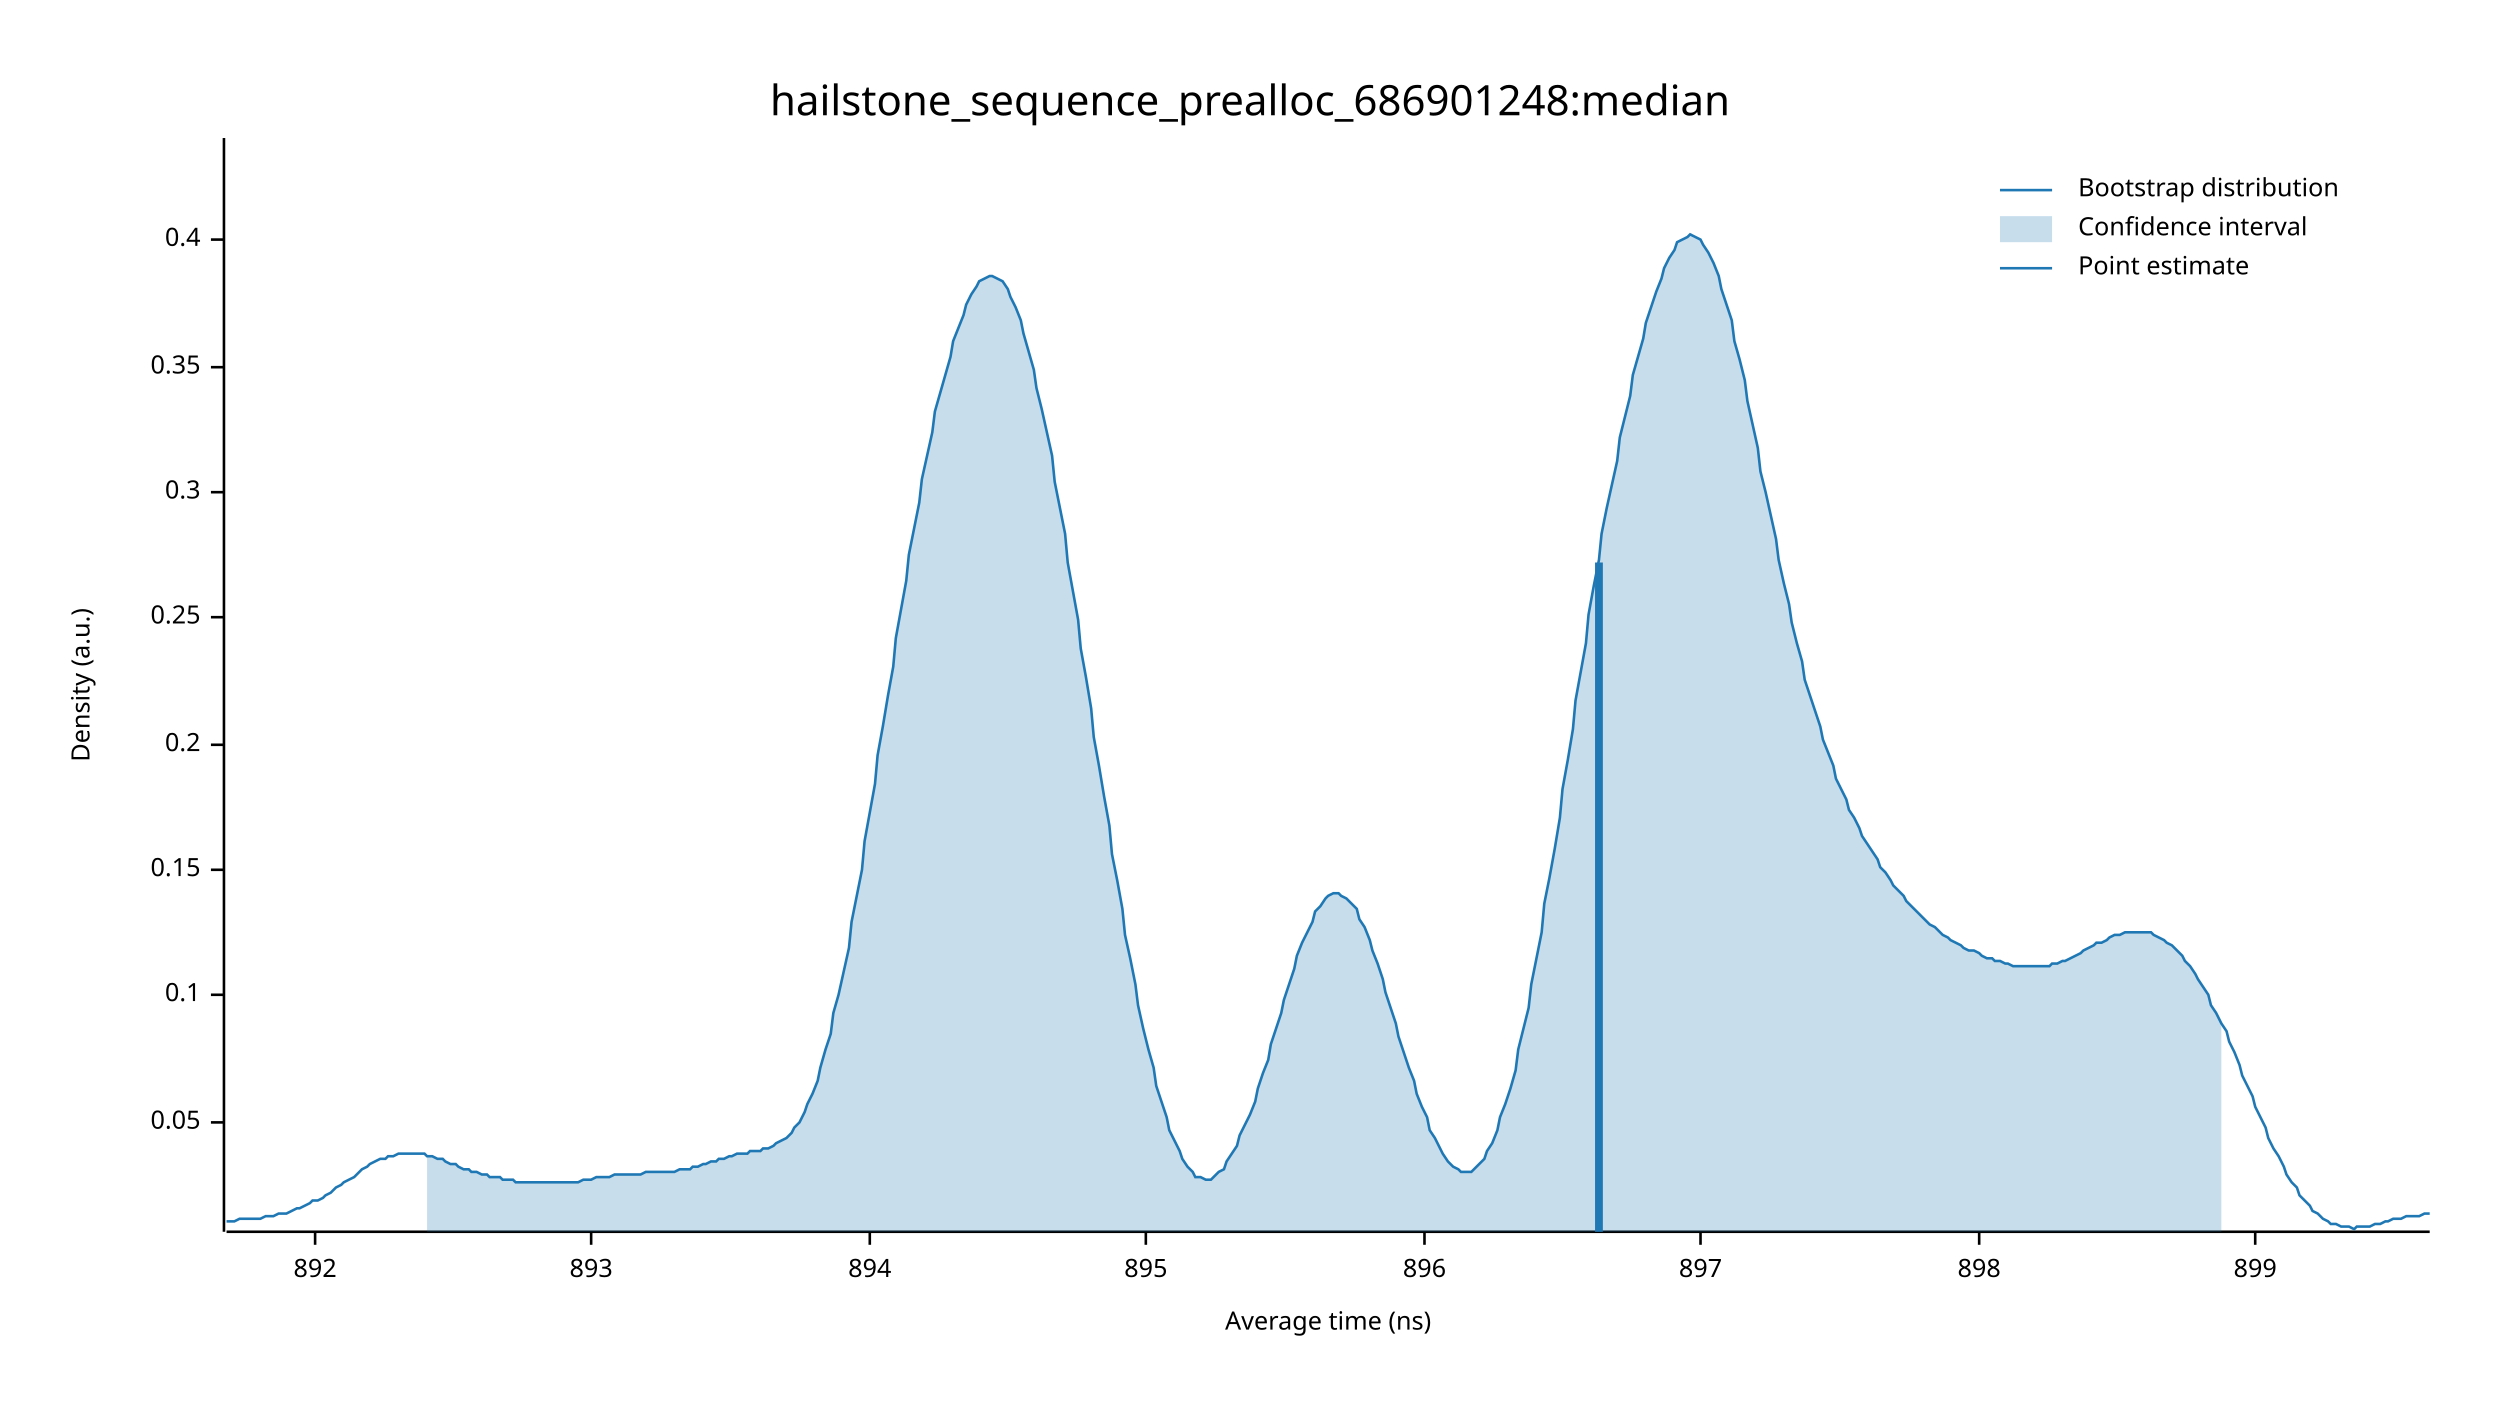
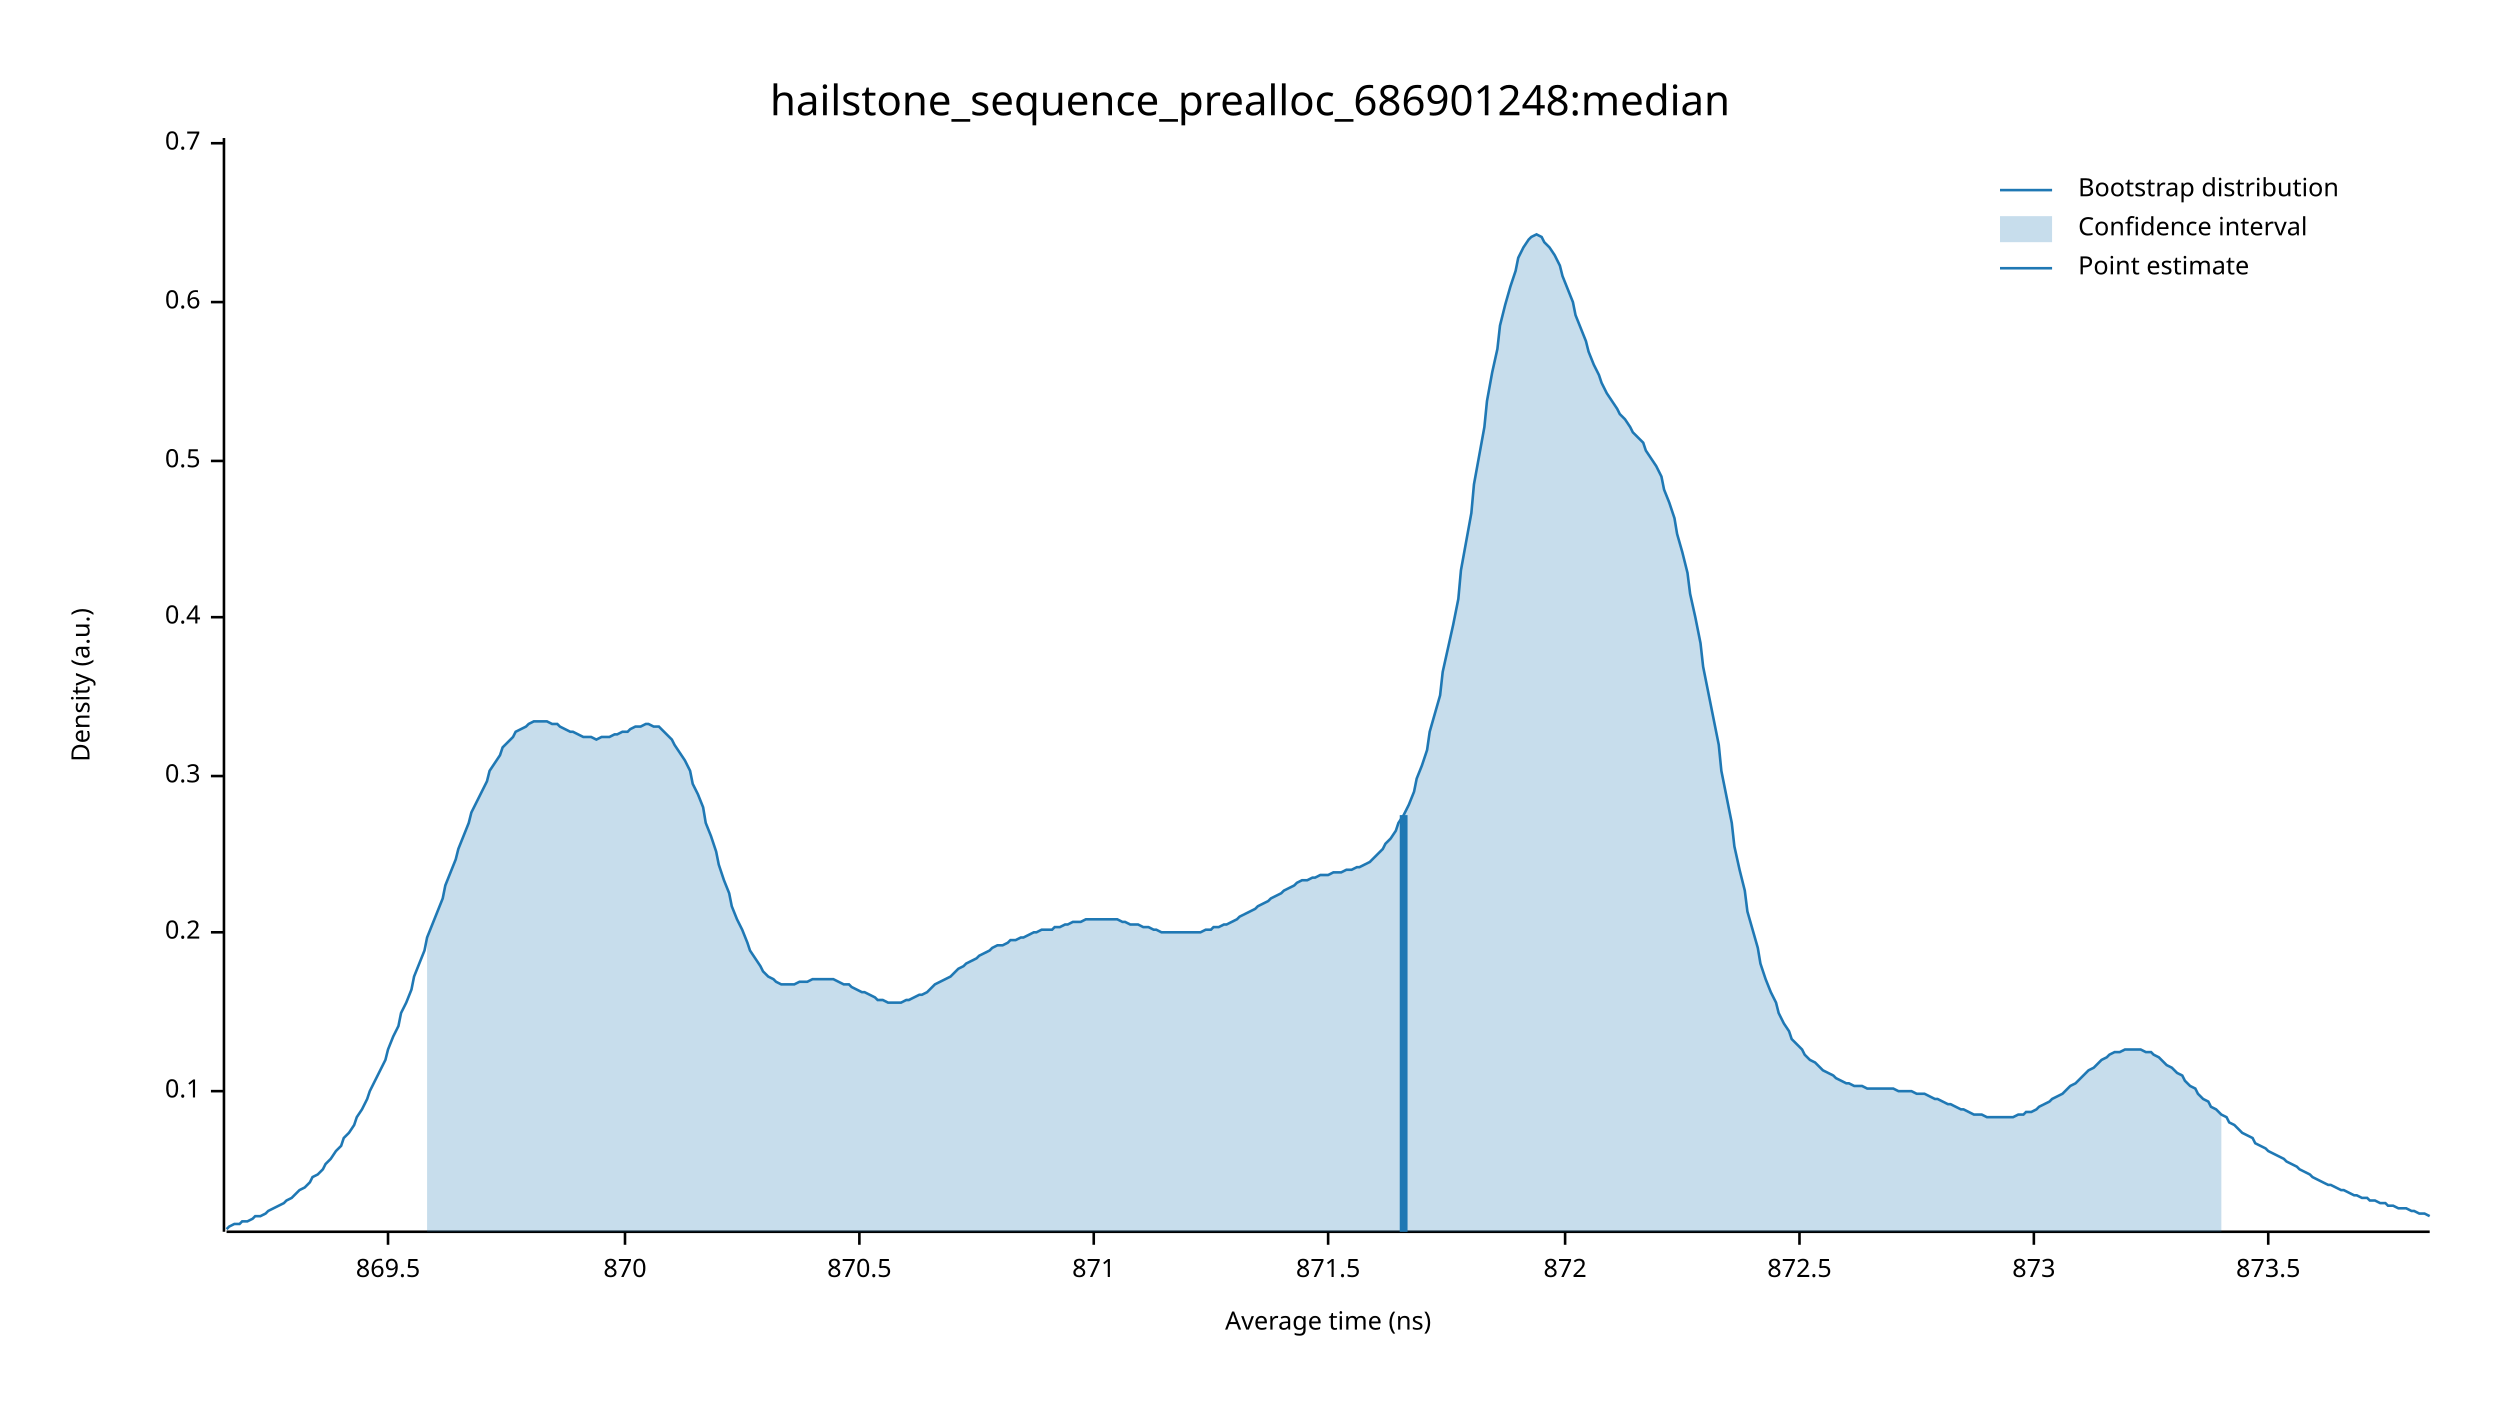
<svg xmlns="http://www.w3.org/2000/svg" width="960" height="540" viewBox="0 0 960 540">
  <text x="480" y="32" dy="0.76em" text-anchor="middle" font-family="sans-serif" font-size="16.129" opacity="1" fill="#000000">
hailstone_sequence_prealloc_686901248:median
</text>
  <text x="27" y="263" dy="0.76em" text-anchor="middle" font-family="sans-serif" font-size="9.677" opacity="1" fill="#000000" transform="rotate(270, 27, 263)">
Density (a.u.)
</text>
  <text x="510" y="513" dy="-0.5ex" text-anchor="middle" font-family="sans-serif" font-size="9.677" opacity="1" fill="#000000">
Average time (ns)
</text>
  <polyline fill="none" opacity="1" stroke="#000000" stroke-width="1" points="86,53 86,473 " />
-   <text x="77" y="431" dy="0.5ex" text-anchor="end" font-family="sans-serif" font-size="9.677" opacity="1" fill="#000000">
- 0.05
- </text>
-   <polyline fill="none" opacity="1" stroke="#000000" stroke-width="1" points="81,431 86,431 " />
-   <text x="77" y="382" dy="0.5ex" text-anchor="end" font-family="sans-serif" font-size="9.677" opacity="1" fill="#000000">
+   <text x="77" y="419" dy="0.5ex" text-anchor="end" font-family="sans-serif" font-size="9.677" opacity="1" fill="#000000">
0.1
</text>
-   <polyline fill="none" opacity="1" stroke="#000000" stroke-width="1" points="81,382 86,382 " />
-   <text x="77" y="334" dy="0.5ex" text-anchor="end" font-family="sans-serif" font-size="9.677" opacity="1" fill="#000000">
- 0.15
- </text>
-   <polyline fill="none" opacity="1" stroke="#000000" stroke-width="1" points="81,334 86,334 " />
-   <text x="77" y="286" dy="0.5ex" text-anchor="end" font-family="sans-serif" font-size="9.677" opacity="1" fill="#000000">
+   <polyline fill="none" opacity="1" stroke="#000000" stroke-width="1" points="81,419 86,419 " />
+   <text x="77" y="358" dy="0.5ex" text-anchor="end" font-family="sans-serif" font-size="9.677" opacity="1" fill="#000000">
0.2
</text>
-   <polyline fill="none" opacity="1" stroke="#000000" stroke-width="1" points="81,286 86,286 " />
+   <polyline fill="none" opacity="1" stroke="#000000" stroke-width="1" points="81,358 86,358 " />
+   <text x="77" y="298" dy="0.5ex" text-anchor="end" font-family="sans-serif" font-size="9.677" opacity="1" fill="#000000">
+ 0.3
+ </text>
+   <polyline fill="none" opacity="1" stroke="#000000" stroke-width="1" points="81,298 86,298 " />
  <text x="77" y="237" dy="0.5ex" text-anchor="end" font-family="sans-serif" font-size="9.677" opacity="1" fill="#000000">
- 0.25
+ 0.4
</text>
  <polyline fill="none" opacity="1" stroke="#000000" stroke-width="1" points="81,237 86,237 " />
-   <text x="77" y="189" dy="0.5ex" text-anchor="end" font-family="sans-serif" font-size="9.677" opacity="1" fill="#000000">
- 0.3
+   <text x="77" y="177" dy="0.5ex" text-anchor="end" font-family="sans-serif" font-size="9.677" opacity="1" fill="#000000">
+ 0.5
</text>
-   <polyline fill="none" opacity="1" stroke="#000000" stroke-width="1" points="81,189 86,189 " />
-   <text x="77" y="141" dy="0.5ex" text-anchor="end" font-family="sans-serif" font-size="9.677" opacity="1" fill="#000000">
- 0.35
+   <polyline fill="none" opacity="1" stroke="#000000" stroke-width="1" points="81,177 86,177 " />
+   <text x="77" y="116" dy="0.5ex" text-anchor="end" font-family="sans-serif" font-size="9.677" opacity="1" fill="#000000">
+ 0.6
</text>
-   <polyline fill="none" opacity="1" stroke="#000000" stroke-width="1" points="81,141 86,141 " />
-   <text x="77" y="92" dy="0.5ex" text-anchor="end" font-family="sans-serif" font-size="9.677" opacity="1" fill="#000000">
- 0.4
+   <polyline fill="none" opacity="1" stroke="#000000" stroke-width="1" points="81,116 86,116 " />
+   <text x="77" y="55" dy="0.5ex" text-anchor="end" font-family="sans-serif" font-size="9.677" opacity="1" fill="#000000">
+ 0.7
</text>
-   <polyline fill="none" opacity="1" stroke="#000000" stroke-width="1" points="81,92 86,92 " />
+   <polyline fill="none" opacity="1" stroke="#000000" stroke-width="1" points="81,55 86,55 " />
  <polyline fill="none" opacity="1" stroke="#000000" stroke-width="1" points="87,473 933,473 " />
-   <text x="121" y="483" dy="0.76em" text-anchor="middle" font-family="sans-serif" font-size="9.677" opacity="1" fill="#000000">
- 892
+   <text x="149" y="483" dy="0.76em" text-anchor="middle" font-family="sans-serif" font-size="9.677" opacity="1" fill="#000000">
+ 869.5
</text>
-   <polyline fill="none" opacity="1" stroke="#000000" stroke-width="1" points="121,473 121,478 " />
-   <text x="227" y="483" dy="0.76em" text-anchor="middle" font-family="sans-serif" font-size="9.677" opacity="1" fill="#000000">
- 893
+   <polyline fill="none" opacity="1" stroke="#000000" stroke-width="1" points="149,473 149,478 " />
+   <text x="240" y="483" dy="0.76em" text-anchor="middle" font-family="sans-serif" font-size="9.677" opacity="1" fill="#000000">
+ 870
</text>
-   <polyline fill="none" opacity="1" stroke="#000000" stroke-width="1" points="227,473 227,478 " />
-   <text x="334" y="483" dy="0.76em" text-anchor="middle" font-family="sans-serif" font-size="9.677" opacity="1" fill="#000000">
- 894
+   <polyline fill="none" opacity="1" stroke="#000000" stroke-width="1" points="240,473 240,478 " />
+   <text x="330" y="483" dy="0.76em" text-anchor="middle" font-family="sans-serif" font-size="9.677" opacity="1" fill="#000000">
+ 870.5
</text>
-   <polyline fill="none" opacity="1" stroke="#000000" stroke-width="1" points="334,473 334,478 " />
-   <text x="440" y="483" dy="0.76em" text-anchor="middle" font-family="sans-serif" font-size="9.677" opacity="1" fill="#000000">
- 895
+   <polyline fill="none" opacity="1" stroke="#000000" stroke-width="1" points="330,473 330,478 " />
+   <text x="420" y="483" dy="0.76em" text-anchor="middle" font-family="sans-serif" font-size="9.677" opacity="1" fill="#000000">
+ 871
</text>
-   <polyline fill="none" opacity="1" stroke="#000000" stroke-width="1" points="440,473 440,478 " />
-   <text x="547" y="483" dy="0.76em" text-anchor="middle" font-family="sans-serif" font-size="9.677" opacity="1" fill="#000000">
- 896
+   <polyline fill="none" opacity="1" stroke="#000000" stroke-width="1" points="420,473 420,478 " />
+   <text x="510" y="483" dy="0.76em" text-anchor="middle" font-family="sans-serif" font-size="9.677" opacity="1" fill="#000000">
+ 871.5
</text>
-   <polyline fill="none" opacity="1" stroke="#000000" stroke-width="1" points="547,473 547,478 " />
-   <text x="653" y="483" dy="0.76em" text-anchor="middle" font-family="sans-serif" font-size="9.677" opacity="1" fill="#000000">
- 897
+   <polyline fill="none" opacity="1" stroke="#000000" stroke-width="1" points="510,473 510,478 " />
+   <text x="601" y="483" dy="0.76em" text-anchor="middle" font-family="sans-serif" font-size="9.677" opacity="1" fill="#000000">
+ 872
</text>
-   <polyline fill="none" opacity="1" stroke="#000000" stroke-width="1" points="653,473 653,478 " />
-   <text x="760" y="483" dy="0.76em" text-anchor="middle" font-family="sans-serif" font-size="9.677" opacity="1" fill="#000000">
- 898
+   <polyline fill="none" opacity="1" stroke="#000000" stroke-width="1" points="601,473 601,478 " />
+   <text x="691" y="483" dy="0.76em" text-anchor="middle" font-family="sans-serif" font-size="9.677" opacity="1" fill="#000000">
+ 872.5
</text>
-   <polyline fill="none" opacity="1" stroke="#000000" stroke-width="1" points="760,473 760,478 " />
-   <text x="866" y="483" dy="0.76em" text-anchor="middle" font-family="sans-serif" font-size="9.677" opacity="1" fill="#000000">
- 899
+   <polyline fill="none" opacity="1" stroke="#000000" stroke-width="1" points="691,473 691,478 " />
+   <text x="781" y="483" dy="0.76em" text-anchor="middle" font-family="sans-serif" font-size="9.677" opacity="1" fill="#000000">
+ 873
</text>
-   <polyline fill="none" opacity="1" stroke="#000000" stroke-width="1" points="866,473 866,478 " />
-   <polyline fill="none" opacity="1" stroke="#1F78B4" stroke-width="1" points="87,469 88,469 90,469 92,468 93,468 95,468 97,468 98,468 100,468 102,467 103,467 105,467 107,466 109,466 110,466 112,465 114,464 115,464 117,463 119,462 120,461 122,461 124,460 125,459 127,458 129,456 131,455 132,454 134,453 136,452 137,451 139,449 141,448 142,447 144,446 146,445 148,445 149,444 151,444 153,443 154,443 156,443 158,443 159,443 161,443 163,443 164,444 166,444 168,445 170,445 171,446 173,447 175,447 176,448 178,449 180,449 181,450 183,450 185,451 187,451 188,452 190,452 192,452 193,453 195,453 197,453 198,454 200,454 202,454 203,454 205,454 207,454 209,454 210,454 212,454 214,454 215,454 217,454 219,454 220,454 222,454 224,453 226,453 227,453 229,452 231,452 232,452 234,452 236,451 237,451 239,451 241,451 242,451 244,451 246,451 248,450 249,450 251,450 253,450 254,450 256,450 258,450 259,450 261,449 263,449 265,449 266,448 268,448 270,447 271,447 273,446 275,446 276,445 278,445 280,444 281,444 283,443 285,443 287,443 288,442 290,442 292,442 293,441 295,441 297,440 298,439 300,438 302,437 304,435 305,433 307,431 309,427 310,424 312,420 314,415 315,410 317,403 319,397 320,389 322,382 324,373 326,364 327,354 329,344 331,334 332,323 334,312 336,301 337,290 339,279 341,267 343,256 344,245 346,234 348,223 349,213 351,203 353,193 354,184 356,175 358,166 359,158 361,151 363,144 365,137 366,131 368,126 370,121 371,117 373,113 375,110 376,108 378,107 380,106 381,106 383,107 385,108 387,111 388,114 390,118 392,123 393,128 395,135 397,142 398,149 400,157 402,166 404,175 405,185 407,195 409,205 410,216 412,227 414,238 415,249 417,260 419,272 420,283 422,294 424,306 426,317 427,328 429,338 431,349 432,359 434,368 436,378 437,386 439,395 441,403 443,410 444,417 446,423 448,429 449,434 451,438 453,442 454,445 456,448 458,450 459,452 461,452 463,453 465,453 466,452 468,450 470,449 471,446 473,443 475,440 476,436 478,432 480,428 482,423 483,418 485,412 487,407 488,401 490,395 492,389 493,384 495,378 497,372 498,367 500,362 502,358 504,354 505,350 507,348 509,345 510,344 512,343 514,343 515,344 517,345 519,347 521,349 522,353 524,356 526,361 527,365 529,370 531,376 532,381 534,387 536,393 537,398 539,404 541,410 543,415 544,420 546,425 548,429 549,434 551,437 553,441 554,443 556,446 558,448 560,449 561,450 563,450 565,450 566,449 568,447 570,445 571,442 573,439 575,434 576,429 578,424 580,418 582,411 583,403 585,395 587,387 588,378 590,368 592,358 593,347 595,337 597,326 599,314 600,303 602,292 604,280 605,269 607,258 609,247 610,236 612,225 614,215 615,205 617,195 619,186 621,177 622,168 624,160 626,152 627,144 629,137 631,130 632,124 634,118 636,112 638,107 639,103 641,99 643,96 644,93 646,92 648,91 649,90 651,91 653,92 654,94 656,97 658,101 660,106 661,111 663,117 665,123 666,131 668,138 670,146 671,154 673,163 675,172 676,181 678,189 680,198 682,207 683,215 685,224 687,232 688,239 690,247 692,254 693,261 695,267 697,273 699,279 700,284 702,289 704,294 705,299 707,303 709,307 710,311 712,314 714,318 715,321 717,324 719,327 721,330 722,333 724,335 726,338 727,340 729,342 731,344 732,346 734,348 736,350 738,352 739,353 741,355 743,356 744,357 746,359 748,360 749,361 751,362 753,363 754,364 756,365 758,365 760,366 761,367 763,368 765,368 766,369 768,369 770,370 771,370 773,371 775,371 777,371 778,371 780,371 782,371 783,371 785,371 787,371 788,370 790,370 792,369 793,369 795,368 797,367 799,366 800,365 802,364 804,363 805,362 807,362 809,361 810,360 812,359 814,359 816,358 817,358 819,358 821,358 822,358 824,358 826,358 827,359 829,360 831,361 832,362 834,363 836,365 838,367 839,369 841,371 843,374 844,376 846,379 848,382 849,386 851,389 853,393 855,396 856,400 858,404 860,409 861,413 863,417 865,421 866,425 868,429 870,433 871,437 873,441 875,444 877,448 878,451 880,454 882,456 883,459 885,461 887,463 888,465 890,466 892,468 894,469 895,470 897,470 899,471 900,471 902,471 904,472 905,471 907,471 909,471 910,471 912,470 914,470 916,469 917,469 919,468 921,468 922,468 924,467 926,467 927,467 929,467 931,466 933,466 " />
-   <polygon opacity="0.25" fill="#1F78B4" points="164,444 166,444 168,445 170,445 171,446 173,447 175,447 176,448 178,449 180,449 181,450 183,450 185,451 187,451 188,452 190,452 192,452 193,453 195,453 197,453 198,454 200,454 202,454 203,454 205,454 207,454 209,454 210,454 212,454 214,454 215,454 217,454 219,454 220,454 222,454 224,453 226,453 227,453 229,452 231,452 232,452 234,452 236,451 237,451 239,451 241,451 242,451 244,451 246,451 248,450 249,450 251,450 253,450 254,450 256,450 258,450 259,450 261,449 263,449 265,449 266,448 268,448 270,447 271,447 273,446 275,446 276,445 278,445 280,444 281,444 283,443 285,443 287,443 288,442 290,442 292,442 293,441 295,441 297,440 298,439 300,438 302,437 304,435 305,433 307,431 309,427 310,424 312,420 314,415 315,410 317,403 319,397 320,389 322,382 324,373 326,364 327,354 329,344 331,334 332,323 334,312 336,301 337,290 339,279 341,267 343,256 344,245 346,234 348,223 349,213 351,203 353,193 354,184 356,175 358,166 359,158 361,151 363,144 365,137 366,131 368,126 370,121 371,117 373,113 375,110 376,108 378,107 380,106 381,106 383,107 385,108 387,111 388,114 390,118 392,123 393,128 395,135 397,142 398,149 400,157 402,166 404,175 405,185 407,195 409,205 410,216 412,227 414,238 415,249 417,260 419,272 420,283 422,294 424,306 426,317 427,328 429,338 431,349 432,359 434,368 436,378 437,386 439,395 441,403 443,410 444,417 446,423 448,429 449,434 451,438 453,442 454,445 456,448 458,450 459,452 461,452 463,453 465,453 466,452 468,450 470,449 471,446 473,443 475,440 476,436 478,432 480,428 482,423 483,418 485,412 487,407 488,401 490,395 492,389 493,384 495,378 497,372 498,367 500,362 502,358 504,354 505,350 507,348 509,345 510,344 512,343 514,343 515,344 517,345 519,347 521,349 522,353 524,356 526,361 527,365 529,370 531,376 532,381 534,387 536,393 537,398 539,404 541,410 543,415 544,420 546,425 548,429 549,434 551,437 553,441 554,443 556,446 558,448 560,449 561,450 563,450 565,450 566,449 568,447 570,445 571,442 573,439 575,434 576,429 578,424 580,418 582,411 583,403 585,395 587,387 588,378 590,368 592,358 593,347 595,337 597,326 599,314 600,303 602,292 604,280 605,269 607,258 609,247 610,236 612,225 614,215 615,205 617,195 619,186 621,177 622,168 624,160 626,152 627,144 629,137 631,130 632,124 634,118 636,112 638,107 639,103 641,99 643,96 644,93 646,92 648,91 649,90 651,91 653,92 654,94 656,97 658,101 660,106 661,111 663,117 665,123 666,131 668,138 670,146 671,154 673,163 675,172 676,181 678,189 680,198 682,207 683,215 685,224 687,232 688,239 690,247 692,254 693,261 695,267 697,273 699,279 700,284 702,289 704,294 705,299 707,303 709,307 710,311 712,314 714,318 715,321 717,324 719,327 721,330 722,333 724,335 726,338 727,340 729,342 731,344 732,346 734,348 736,350 738,352 739,353 741,355 743,356 744,357 746,359 748,360 749,361 751,362 753,363 754,364 756,365 758,365 760,366 761,367 763,368 765,368 766,369 768,369 770,370 771,370 773,371 775,371 777,371 778,371 780,371 782,371 783,371 785,371 787,371 788,370 790,370 792,369 793,369 795,368 797,367 799,366 800,365 802,364 804,363 805,362 807,362 809,361 810,360 812,359 814,359 816,358 817,358 819,358 821,358 822,358 824,358 826,358 827,359 829,360 831,361 832,362 834,363 836,365 838,367 839,369 841,371 843,374 844,376 846,379 848,382 849,386 851,389 853,393 853,473 164,473 " />
-   <polyline fill="none" opacity="1" stroke="#1F78B4" stroke-width="3" points="614,473 614,216 " />
+   <polyline fill="none" opacity="1" stroke="#000000" stroke-width="1" points="781,473 781,478 " />
+   <text x="871" y="483" dy="0.76em" text-anchor="middle" font-family="sans-serif" font-size="9.677" opacity="1" fill="#000000">
+ 873.5
+ </text>
+   <polyline fill="none" opacity="1" stroke="#000000" stroke-width="1" points="871,473 871,478 " />
+   <polyline fill="none" opacity="1" stroke="#1F78B4" stroke-width="1" points="87,472 88,471 90,470 92,470 93,469 95,469 97,468 98,467 100,467 102,466 103,465 105,464 107,463 109,462 110,461 112,460 114,458 115,457 117,456 119,454 120,452 122,451 124,449 125,447 127,445 129,442 131,440 132,437 134,435 136,432 137,429 139,426 141,422 142,419 144,415 146,411 148,407 149,403 151,398 153,394 154,389 156,385 158,380 159,375 161,370 163,365 164,360 166,355 168,350 170,345 171,340 173,335 175,330 176,326 178,321 180,316 181,312 183,308 185,304 187,300 188,296 190,293 192,290 193,287 195,285 197,283 198,281 200,280 202,279 203,278 205,277 207,277 209,277 210,277 212,278 214,278 215,279 217,280 219,281 220,281 222,282 224,283 226,283 227,283 229,284 231,283 232,283 234,283 236,282 237,282 239,281 241,281 242,280 244,279 246,279 248,278 249,278 251,279 253,279 254,280 256,282 258,284 259,286 261,289 263,292 265,296 266,301 268,305 270,310 271,316 273,321 275,327 276,332 278,338 280,343 281,348 283,353 285,357 287,362 288,365 290,368 292,371 293,373 295,375 297,376 298,377 300,378 302,378 304,378 305,378 307,377 309,377 310,377 312,376 314,376 315,376 317,376 319,376 320,376 322,377 324,378 326,378 327,379 329,380 331,381 332,381 334,382 336,383 337,384 339,384 341,385 343,385 344,385 346,385 348,384 349,384 351,383 353,382 354,382 356,381 358,379 359,378 361,377 363,376 365,375 366,374 368,372 370,371 371,370 373,369 375,368 376,367 378,366 380,365 381,364 383,363 385,363 387,362 388,361 390,361 392,360 393,360 395,359 397,358 398,358 400,357 402,357 404,357 405,356 407,356 409,355 410,355 412,354 414,354 415,354 417,353 419,353 420,353 422,353 424,353 426,353 427,353 429,353 431,354 432,354 434,355 436,355 437,355 439,356 441,356 443,357 444,357 446,358 448,358 449,358 451,358 453,358 454,358 456,358 458,358 459,358 461,358 463,357 465,357 466,356 468,356 470,355 471,355 473,354 475,353 476,352 478,351 480,350 482,349 483,348 485,347 487,346 488,345 490,344 492,343 493,342 495,341 497,340 498,339 500,338 502,338 504,337 505,337 507,336 509,336 510,336 512,335 514,335 515,335 517,334 519,334 521,333 522,333 524,332 526,331 527,330 529,328 531,326 532,324 534,322 536,319 537,316 539,313 541,309 543,304 544,299 546,294 548,288 549,281 551,274 553,267 554,258 556,249 558,240 560,230 561,219 563,208 565,197 566,186 568,175 570,164 571,154 573,143 575,134 576,125 578,117 580,110 582,104 583,99 585,95 587,92 588,91 590,90 592,91 593,93 595,95 597,98 599,102 600,106 602,111 604,116 605,121 607,126 609,131 610,135 612,140 614,144 615,147 617,151 619,154 621,157 622,159 624,161 626,164 627,166 629,168 631,170 632,173 634,176 636,179 638,183 639,188 641,193 643,199 644,205 646,212 648,220 649,228 651,237 653,247 654,256 656,266 658,276 660,286 661,296 663,306 665,316 666,325 668,334 670,342 671,350 673,357 675,364 676,370 678,376 680,381 682,385 683,389 685,393 687,396 688,399 690,401 692,403 693,405 695,407 697,408 699,410 700,411 702,412 704,413 705,414 707,415 709,416 710,416 712,417 714,417 715,417 717,418 719,418 721,418 722,418 724,418 726,418 727,418 729,419 731,419 732,419 734,419 736,420 738,420 739,420 741,421 743,422 744,422 746,423 748,424 749,424 751,425 753,426 754,426 756,427 758,428 760,428 761,428 763,429 765,429 766,429 768,429 770,429 771,429 773,429 775,428 777,428 778,427 780,427 782,426 783,425 785,424 787,423 788,422 790,421 792,420 793,419 795,417 797,416 799,414 800,413 802,411 804,410 805,409 807,407 809,406 810,405 812,404 814,404 816,403 817,403 819,403 821,403 822,403 824,404 826,404 827,405 829,406 831,408 832,409 834,410 836,412 838,413 839,415 841,417 843,418 844,420 846,422 848,423 849,425 851,426 853,428 855,429 856,431 858,432 860,434 861,435 863,436 865,437 866,439 868,440 870,441 871,442 873,443 875,444 877,445 878,446 880,447 882,448 883,449 885,450 887,451 888,452 890,453 892,454 894,455 895,455 897,456 899,457 900,457 902,458 904,459 905,459 907,460 909,460 910,461 912,461 914,462 916,462 917,463 919,463 921,464 922,464 924,464 926,465 927,465 929,466 931,466 933,467 " />
+   <polygon opacity="0.25" fill="#1F78B4" points="164,360 166,355 168,350 170,345 171,340 173,335 175,330 176,326 178,321 180,316 181,312 183,308 185,304 187,300 188,296 190,293 192,290 193,287 195,285 197,283 198,281 200,280 202,279 203,278 205,277 207,277 209,277 210,277 212,278 214,278 215,279 217,280 219,281 220,281 222,282 224,283 226,283 227,283 229,284 231,283 232,283 234,283 236,282 237,282 239,281 241,281 242,280 244,279 246,279 248,278 249,278 251,279 253,279 254,280 256,282 258,284 259,286 261,289 263,292 265,296 266,301 268,305 270,310 271,316 273,321 275,327 276,332 278,338 280,343 281,348 283,353 285,357 287,362 288,365 290,368 292,371 293,373 295,375 297,376 298,377 300,378 302,378 304,378 305,378 307,377 309,377 310,377 312,376 314,376 315,376 317,376 319,376 320,376 322,377 324,378 326,378 327,379 329,380 331,381 332,381 334,382 336,383 337,384 339,384 341,385 343,385 344,385 346,385 348,384 349,384 351,383 353,382 354,382 356,381 358,379 359,378 361,377 363,376 365,375 366,374 368,372 370,371 371,370 373,369 375,368 376,367 378,366 380,365 381,364 383,363 385,363 387,362 388,361 390,361 392,360 393,360 395,359 397,358 398,358 400,357 402,357 404,357 405,356 407,356 409,355 410,355 412,354 414,354 415,354 417,353 419,353 420,353 422,353 424,353 426,353 427,353 429,353 431,354 432,354 434,355 436,355 437,355 439,356 441,356 443,357 444,357 446,358 448,358 449,358 451,358 453,358 454,358 456,358 458,358 459,358 461,358 463,357 465,357 466,356 468,356 470,355 471,355 473,354 475,353 476,352 478,351 480,350 482,349 483,348 485,347 487,346 488,345 490,344 492,343 493,342 495,341 497,340 498,339 500,338 502,338 504,337 505,337 507,336 509,336 510,336 512,335 514,335 515,335 517,334 519,334 521,333 522,333 524,332 526,331 527,330 529,328 531,326 532,324 534,322 536,319 537,316 539,313 541,309 543,304 544,299 546,294 548,288 549,281 551,274 553,267 554,258 556,249 558,240 560,230 561,219 563,208 565,197 566,186 568,175 570,164 571,154 573,143 575,134 576,125 578,117 580,110 582,104 583,99 585,95 587,92 588,91 590,90 592,91 593,93 595,95 597,98 599,102 600,106 602,111 604,116 605,121 607,126 609,131 610,135 612,140 614,144 615,147 617,151 619,154 621,157 622,159 624,161 626,164 627,166 629,168 631,170 632,173 634,176 636,179 638,183 639,188 641,193 643,199 644,205 646,212 648,220 649,228 651,237 653,247 654,256 656,266 658,276 660,286 661,296 663,306 665,316 666,325 668,334 670,342 671,350 673,357 675,364 676,370 678,376 680,381 682,385 683,389 685,393 687,396 688,399 690,401 692,403 693,405 695,407 697,408 699,410 700,411 702,412 704,413 705,414 707,415 709,416 710,416 712,417 714,417 715,417 717,418 719,418 721,418 722,418 724,418 726,418 727,418 729,419 731,419 732,419 734,419 736,420 738,420 739,420 741,421 743,422 744,422 746,423 748,424 749,424 751,425 753,426 754,426 756,427 758,428 760,428 761,428 763,429 765,429 766,429 768,429 770,429 771,429 773,429 775,428 777,428 778,427 780,427 782,426 783,425 785,424 787,423 788,422 790,421 792,420 793,419 795,417 797,416 799,414 800,413 802,411 804,410 805,409 807,407 809,406 810,405 812,404 814,404 816,403 817,403 819,403 821,403 822,403 824,404 826,404 827,405 829,406 831,408 832,409 834,410 836,412 838,413 839,415 841,417 843,418 844,420 846,422 848,423 849,425 851,426 853,428 853,473 164,473 " />
+   <polyline fill="none" opacity="1" stroke="#1F78B4" stroke-width="3" points="539,473 539,313 " />
  <text x="798" y="68" dy="0.76em" text-anchor="start" font-family="sans-serif" font-size="9.677" opacity="1" fill="#000000">
Bootstrap distribution
</text>
  <text x="798" y="83" dy="0.76em" text-anchor="start" font-family="sans-serif" font-size="9.677" opacity="1" fill="#000000">
Confidence interval
</text>
  <text x="798" y="98" dy="0.76em" text-anchor="start" font-family="sans-serif" font-size="9.677" opacity="1" fill="#000000">
Point estimate
</text>
  <polyline fill="none" opacity="1" stroke="#1F78B4" stroke-width="1" points="768,73 788,73 " />
  <rect x="768" y="83" width="20" height="10" opacity="0.25" fill="#1F78B4" stroke="none" />
  <polyline fill="none" opacity="1" stroke="#1F78B4" stroke-width="1" points="768,103 788,103 " />
</svg>
